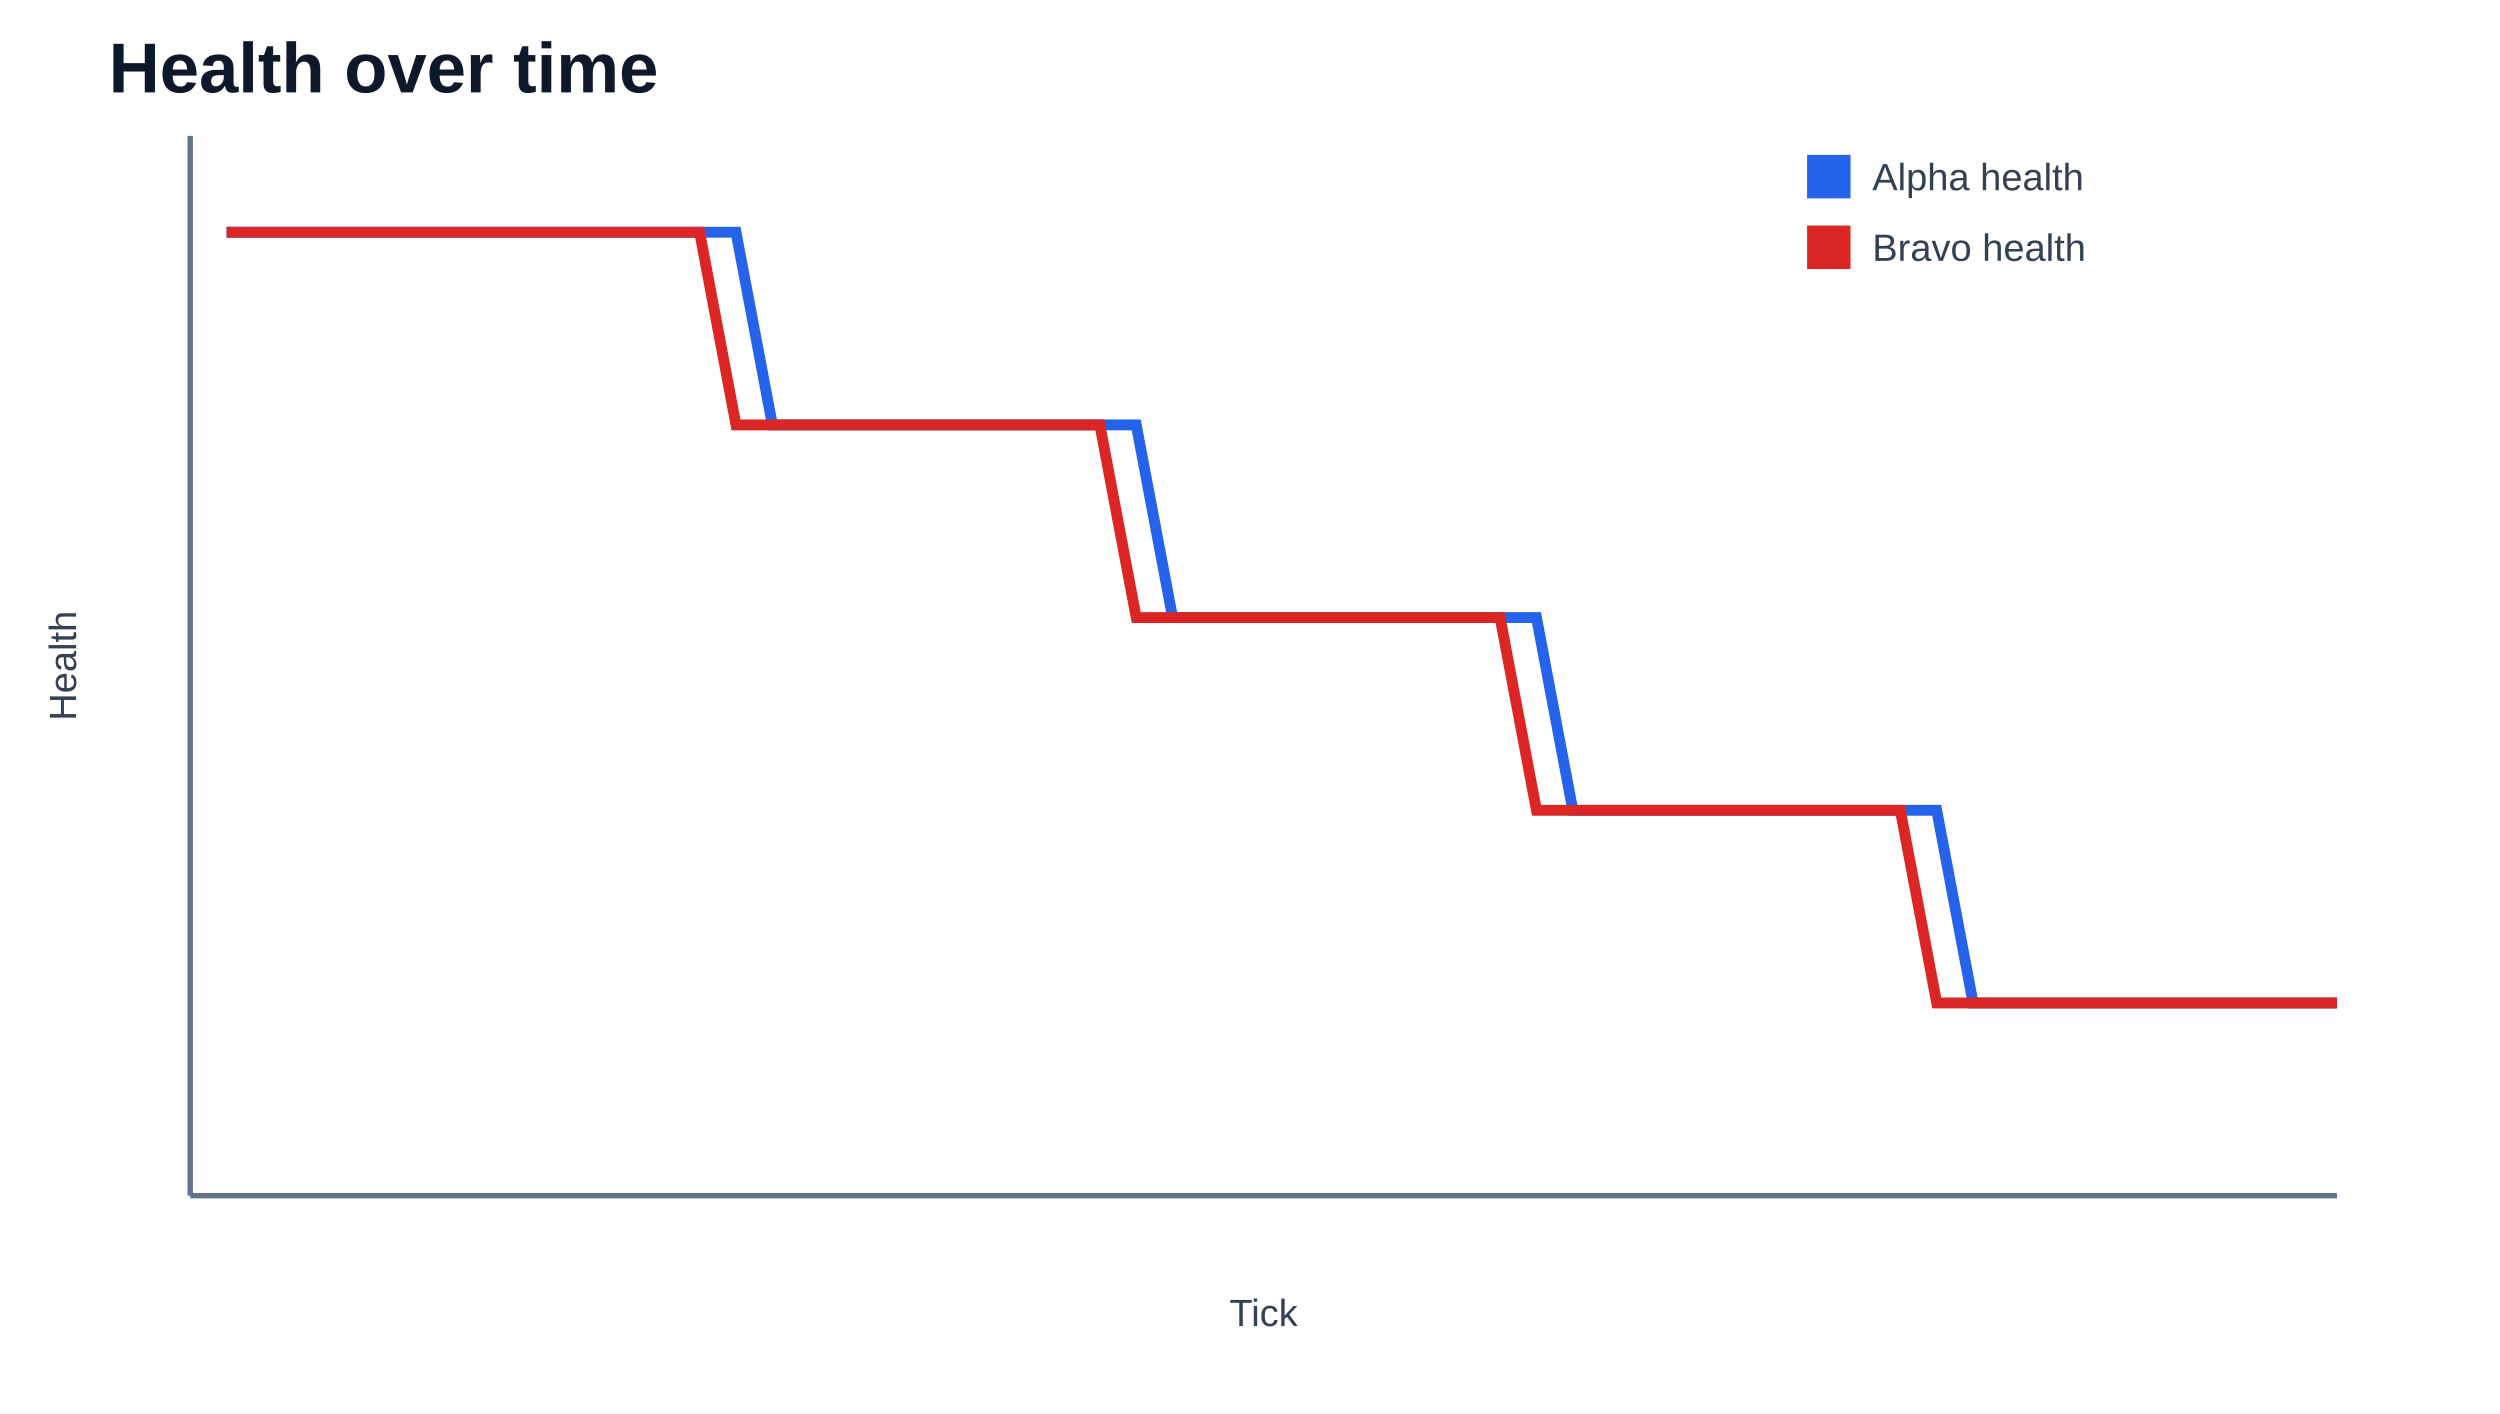
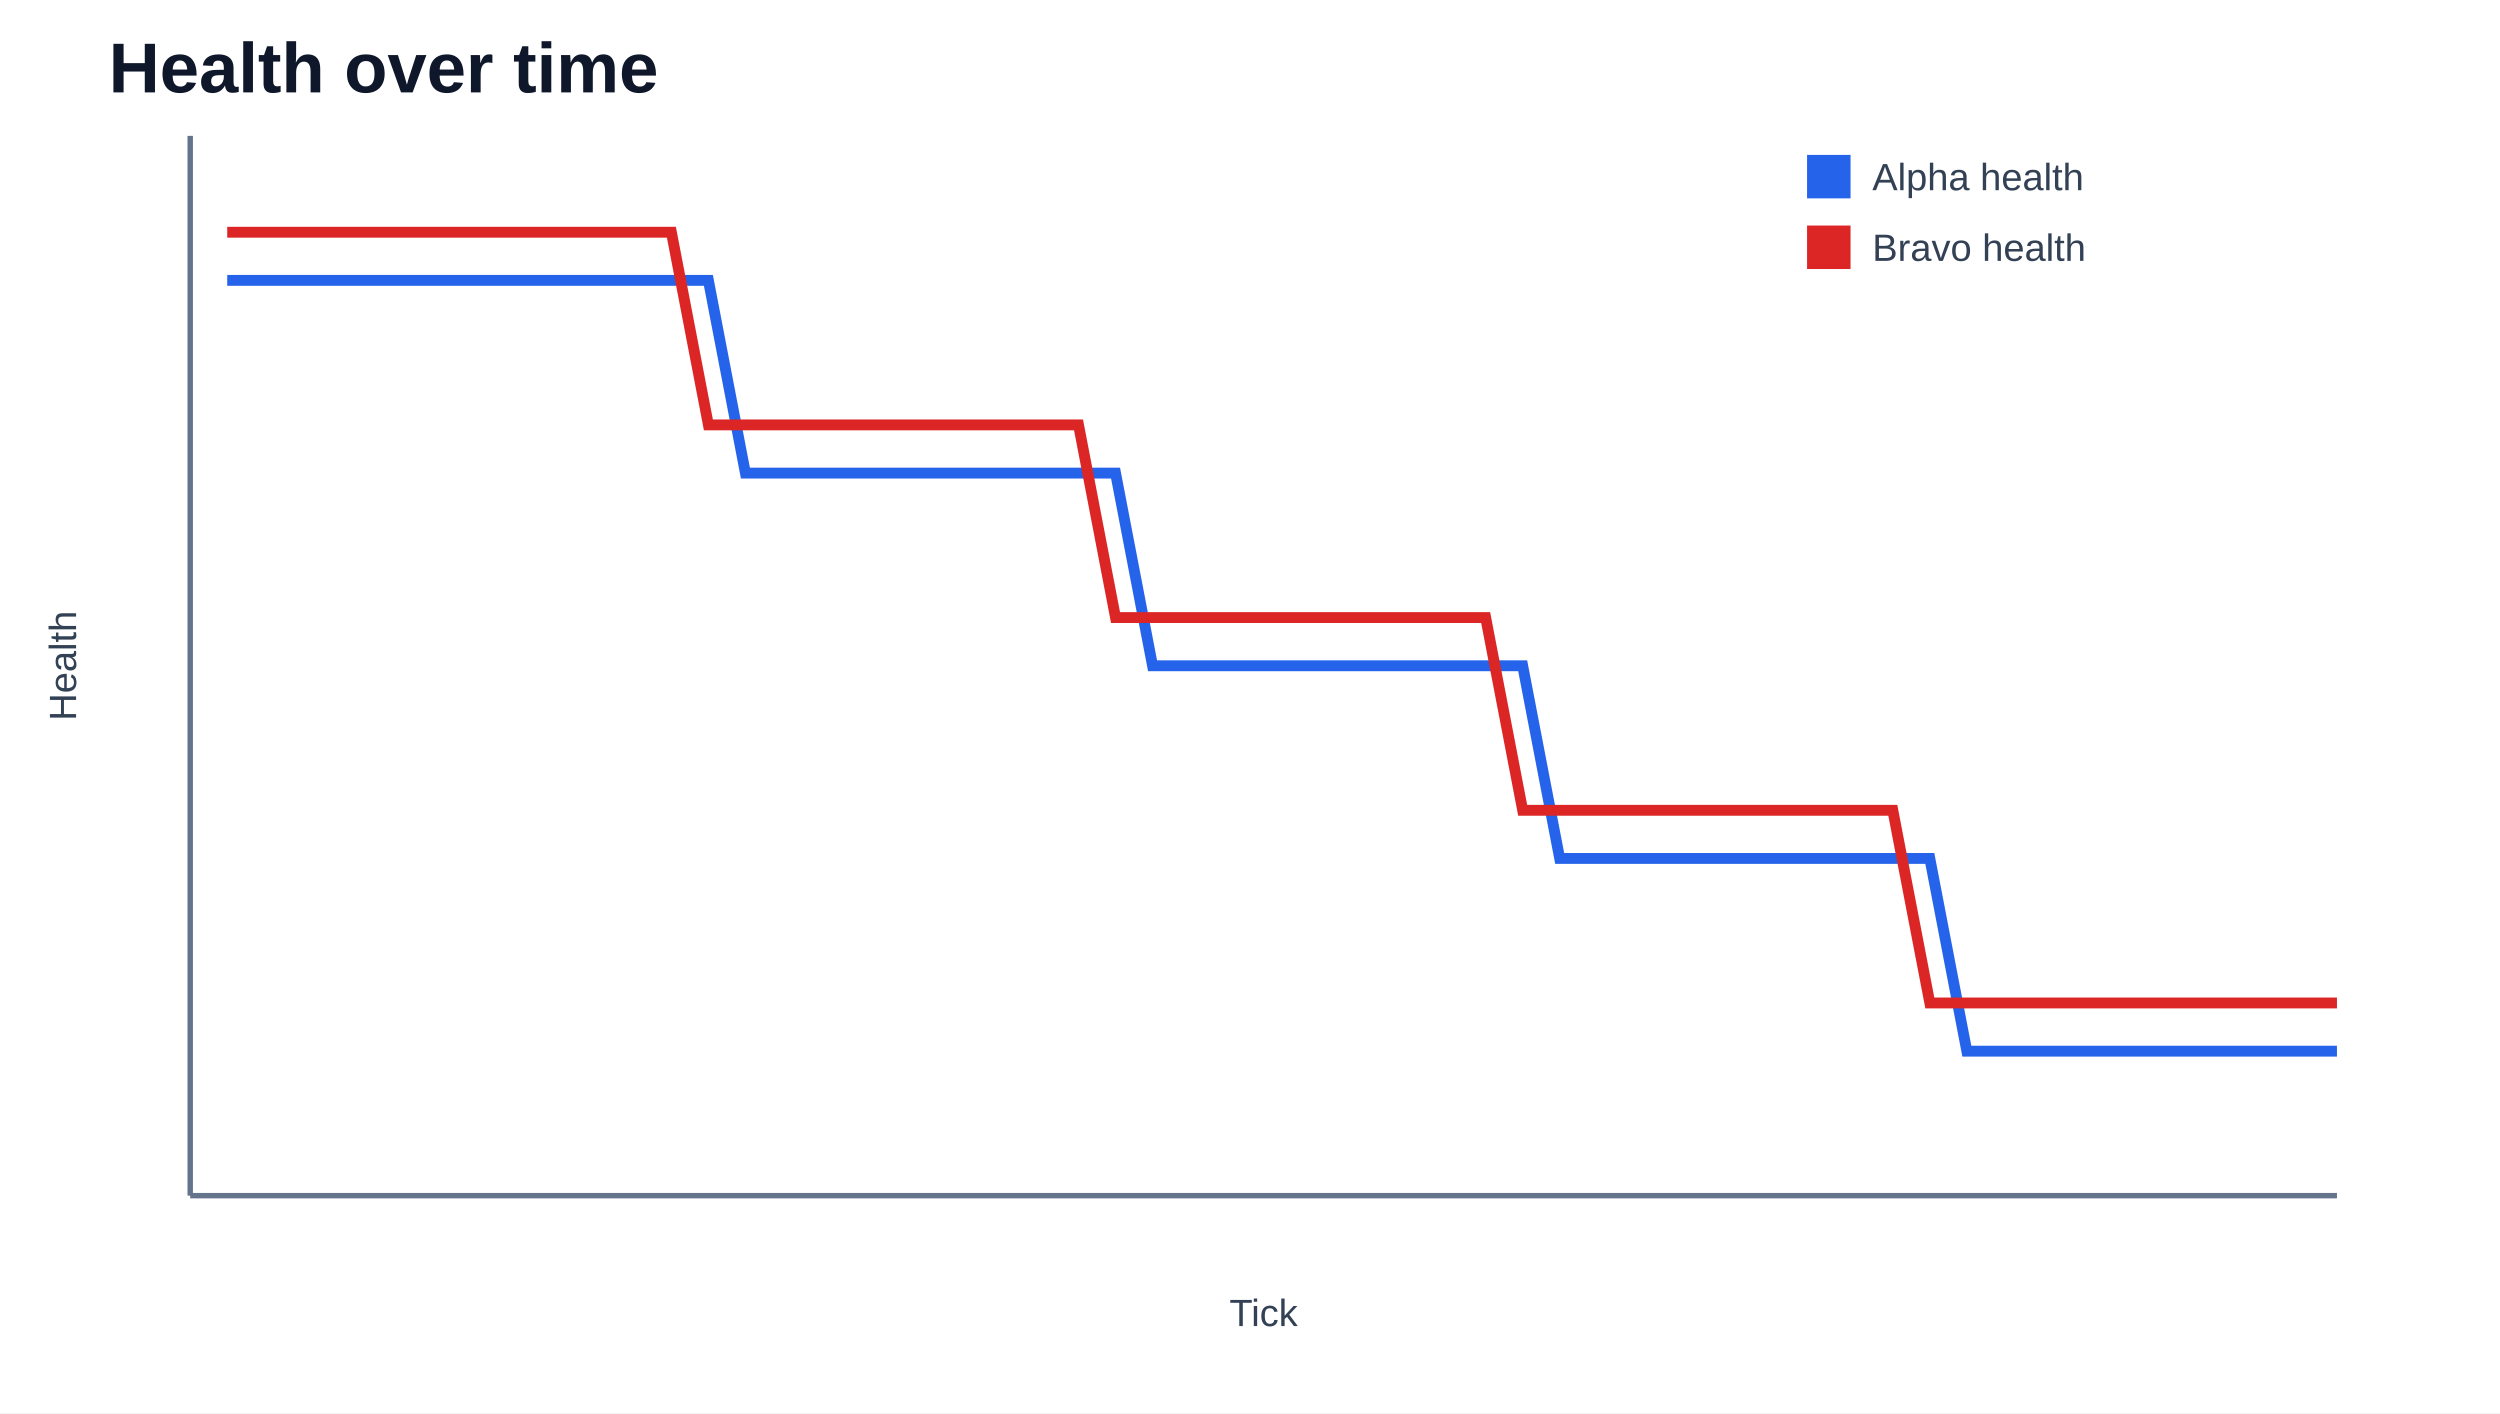
<svg xmlns="http://www.w3.org/2000/svg" width="920" height="520" viewBox="0 0 920 520" role="img" aria-label="Health over time">
  <style>
    text { font-family: Arial, Helvetica, sans-serif; fill: #0f172a; }
    .title { font-size: 26px; font-weight: 700; }
    .label { font-size: 15px; }
    .small { font-size: 14px; fill: #334155; }
    .tiny { font-size: 10px; fill: #334155; }
  </style>
  <rect width="100%" height="100%" fill="#ffffff" />
  <text x="40" y="34" class="title">Health over time</text>
  <line x1="70" y1="440" x2="860" y2="440" stroke="#64748b" stroke-width="2" />
  <line x1="70" y1="50" x2="70" y2="440" stroke="#64748b" stroke-width="2" />
  <text x="465" y="488" text-anchor="middle" class="small">Tick</text>
  <text x="28" y="245" transform="rotate(-90 28 245)" text-anchor="middle" class="small">Health</text>
-   <path d="M 83.39 85.455 L 96.78 85.455 L 110.169 85.455 L 123.559 85.455 L 136.949 85.455 L 150.339 85.455 L 163.729 85.455 L 177.119 85.455 L 190.508 85.455 L 203.898 85.455 L 217.288 85.455 L 230.678 85.455 L 244.068 85.455 L 257.458 85.455 L 270.847 85.455 L 284.237 156.364 L 297.627 156.364 L 311.017 156.364 L 324.407 156.364 L 337.797 156.364 L 351.186 156.364 L 364.576 156.364 L 377.966 156.364 L 391.356 156.364 L 404.746 156.364 L 418.136 156.364 L 431.525 227.273 L 444.915 227.273 L 458.305 227.273 L 471.695 227.273 L 485.085 227.273 L 498.475 227.273 L 511.864 227.273 L 525.254 227.273 L 538.644 227.273 L 552.034 227.273 L 565.424 227.273 L 578.814 298.182 L 592.203 298.182 L 605.593 298.182 L 618.983 298.182 L 632.373 298.182 L 645.763 298.182 L 659.153 298.182 L 672.542 298.182 L 685.932 298.182 L 699.322 298.182 L 712.712 298.182 L 726.102 369.091 L 739.492 369.091 L 752.881 369.091 L 766.271 369.091 L 779.661 369.091 L 793.051 369.091 L 806.441 369.091 L 819.831 369.091 L 833.22 369.091 L 846.61 369.091 L 860 369.091" fill="none" stroke="#2563eb" stroke-width="4" />
-   <path d="M 83.39 85.455 L 96.78 85.455 L 110.169 85.455 L 123.559 85.455 L 136.949 85.455 L 150.339 85.455 L 163.729 85.455 L 177.119 85.455 L 190.508 85.455 L 203.898 85.455 L 217.288 85.455 L 230.678 85.455 L 244.068 85.455 L 257.458 85.455 L 270.847 156.364 L 284.237 156.364 L 297.627 156.364 L 311.017 156.364 L 324.407 156.364 L 337.797 156.364 L 351.186 156.364 L 364.576 156.364 L 377.966 156.364 L 391.356 156.364 L 404.746 156.364 L 418.136 227.273 L 431.525 227.273 L 444.915 227.273 L 458.305 227.273 L 471.695 227.273 L 485.085 227.273 L 498.475 227.273 L 511.864 227.273 L 525.254 227.273 L 538.644 227.273 L 552.034 227.273 L 565.424 298.182 L 578.814 298.182 L 592.203 298.182 L 605.593 298.182 L 618.983 298.182 L 632.373 298.182 L 645.763 298.182 L 659.153 298.182 L 672.542 298.182 L 685.932 298.182 L 699.322 298.182 L 712.712 369.091 L 726.102 369.091 L 739.492 369.091 L 752.881 369.091 L 766.271 369.091 L 779.661 369.091 L 793.051 369.091 L 806.441 369.091 L 819.831 369.091 L 833.22 369.091 L 846.61 369.091 L 860 369.091" fill="none" stroke="#dc2626" stroke-width="4" />
+   <path d="M 83.621 103.182 L 97.241 103.182 L 110.862 103.182 L 124.483 103.182 L 138.103 103.182 L 151.724 103.182 L 165.345 103.182 L 178.966 103.182 L 192.586 103.182 L 206.207 103.182 L 219.828 103.182 L 233.448 103.182 L 247.069 103.182 L 260.69 103.182 L 274.31 174.091 L 287.931 174.091 L 301.552 174.091 L 315.172 174.091 L 328.793 174.091 L 342.414 174.091 L 356.034 174.091 L 369.655 174.091 L 383.276 174.091 L 396.897 174.091 L 410.517 174.091 L 424.138 245 L 437.759 245 L 451.379 245 L 465 245 L 478.621 245 L 492.241 245 L 505.862 245 L 519.483 245 L 533.103 245 L 546.724 245 L 560.345 245 L 573.966 315.909 L 587.586 315.909 L 601.207 315.909 L 614.828 315.909 L 628.448 315.909 L 642.069 315.909 L 655.69 315.909 L 669.31 315.909 L 682.931 315.909 L 696.552 315.909 L 710.172 315.909 L 723.793 386.818 L 737.414 386.818 L 751.034 386.818 L 764.655 386.818 L 778.276 386.818 L 791.897 386.818 L 805.517 386.818 L 819.138 386.818 L 832.759 386.818 L 846.379 386.818 L 860 386.818" fill="none" stroke="#2563eb" stroke-width="4" />
+   <path d="M 83.621 85.455 L 97.241 85.455 L 110.862 85.455 L 124.483 85.455 L 138.103 85.455 L 151.724 85.455 L 165.345 85.455 L 178.966 85.455 L 192.586 85.455 L 206.207 85.455 L 219.828 85.455 L 233.448 85.455 L 247.069 85.455 L 260.69 156.364 L 274.31 156.364 L 287.931 156.364 L 301.552 156.364 L 315.172 156.364 L 328.793 156.364 L 342.414 156.364 L 356.034 156.364 L 369.655 156.364 L 383.276 156.364 L 396.897 156.364 L 410.517 227.273 L 424.138 227.273 L 437.759 227.273 L 451.379 227.273 L 465 227.273 L 478.621 227.273 L 492.241 227.273 L 505.862 227.273 L 519.483 227.273 L 533.103 227.273 L 546.724 227.273 L 560.345 298.182 L 573.966 298.182 L 587.586 298.182 L 601.207 298.182 L 614.828 298.182 L 628.448 298.182 L 642.069 298.182 L 655.69 298.182 L 669.31 298.182 L 682.931 298.182 L 696.552 298.182 L 710.172 369.091 L 723.793 369.091 L 737.414 369.091 L 751.034 369.091 L 764.655 369.091 L 778.276 369.091 L 791.897 369.091 L 805.517 369.091 L 819.138 369.091 L 832.759 369.091 L 846.379 369.091 L 860 369.091" fill="none" stroke="#dc2626" stroke-width="4" />
  <rect x="665" y="57" width="16" height="16" fill="#2563eb" />
  <text x="689" y="70" class="small">Alpha health</text>
  <rect x="665" y="83" width="16" height="16" fill="#dc2626" />
  <text x="689" y="96" class="small">Bravo health</text>
</svg>
